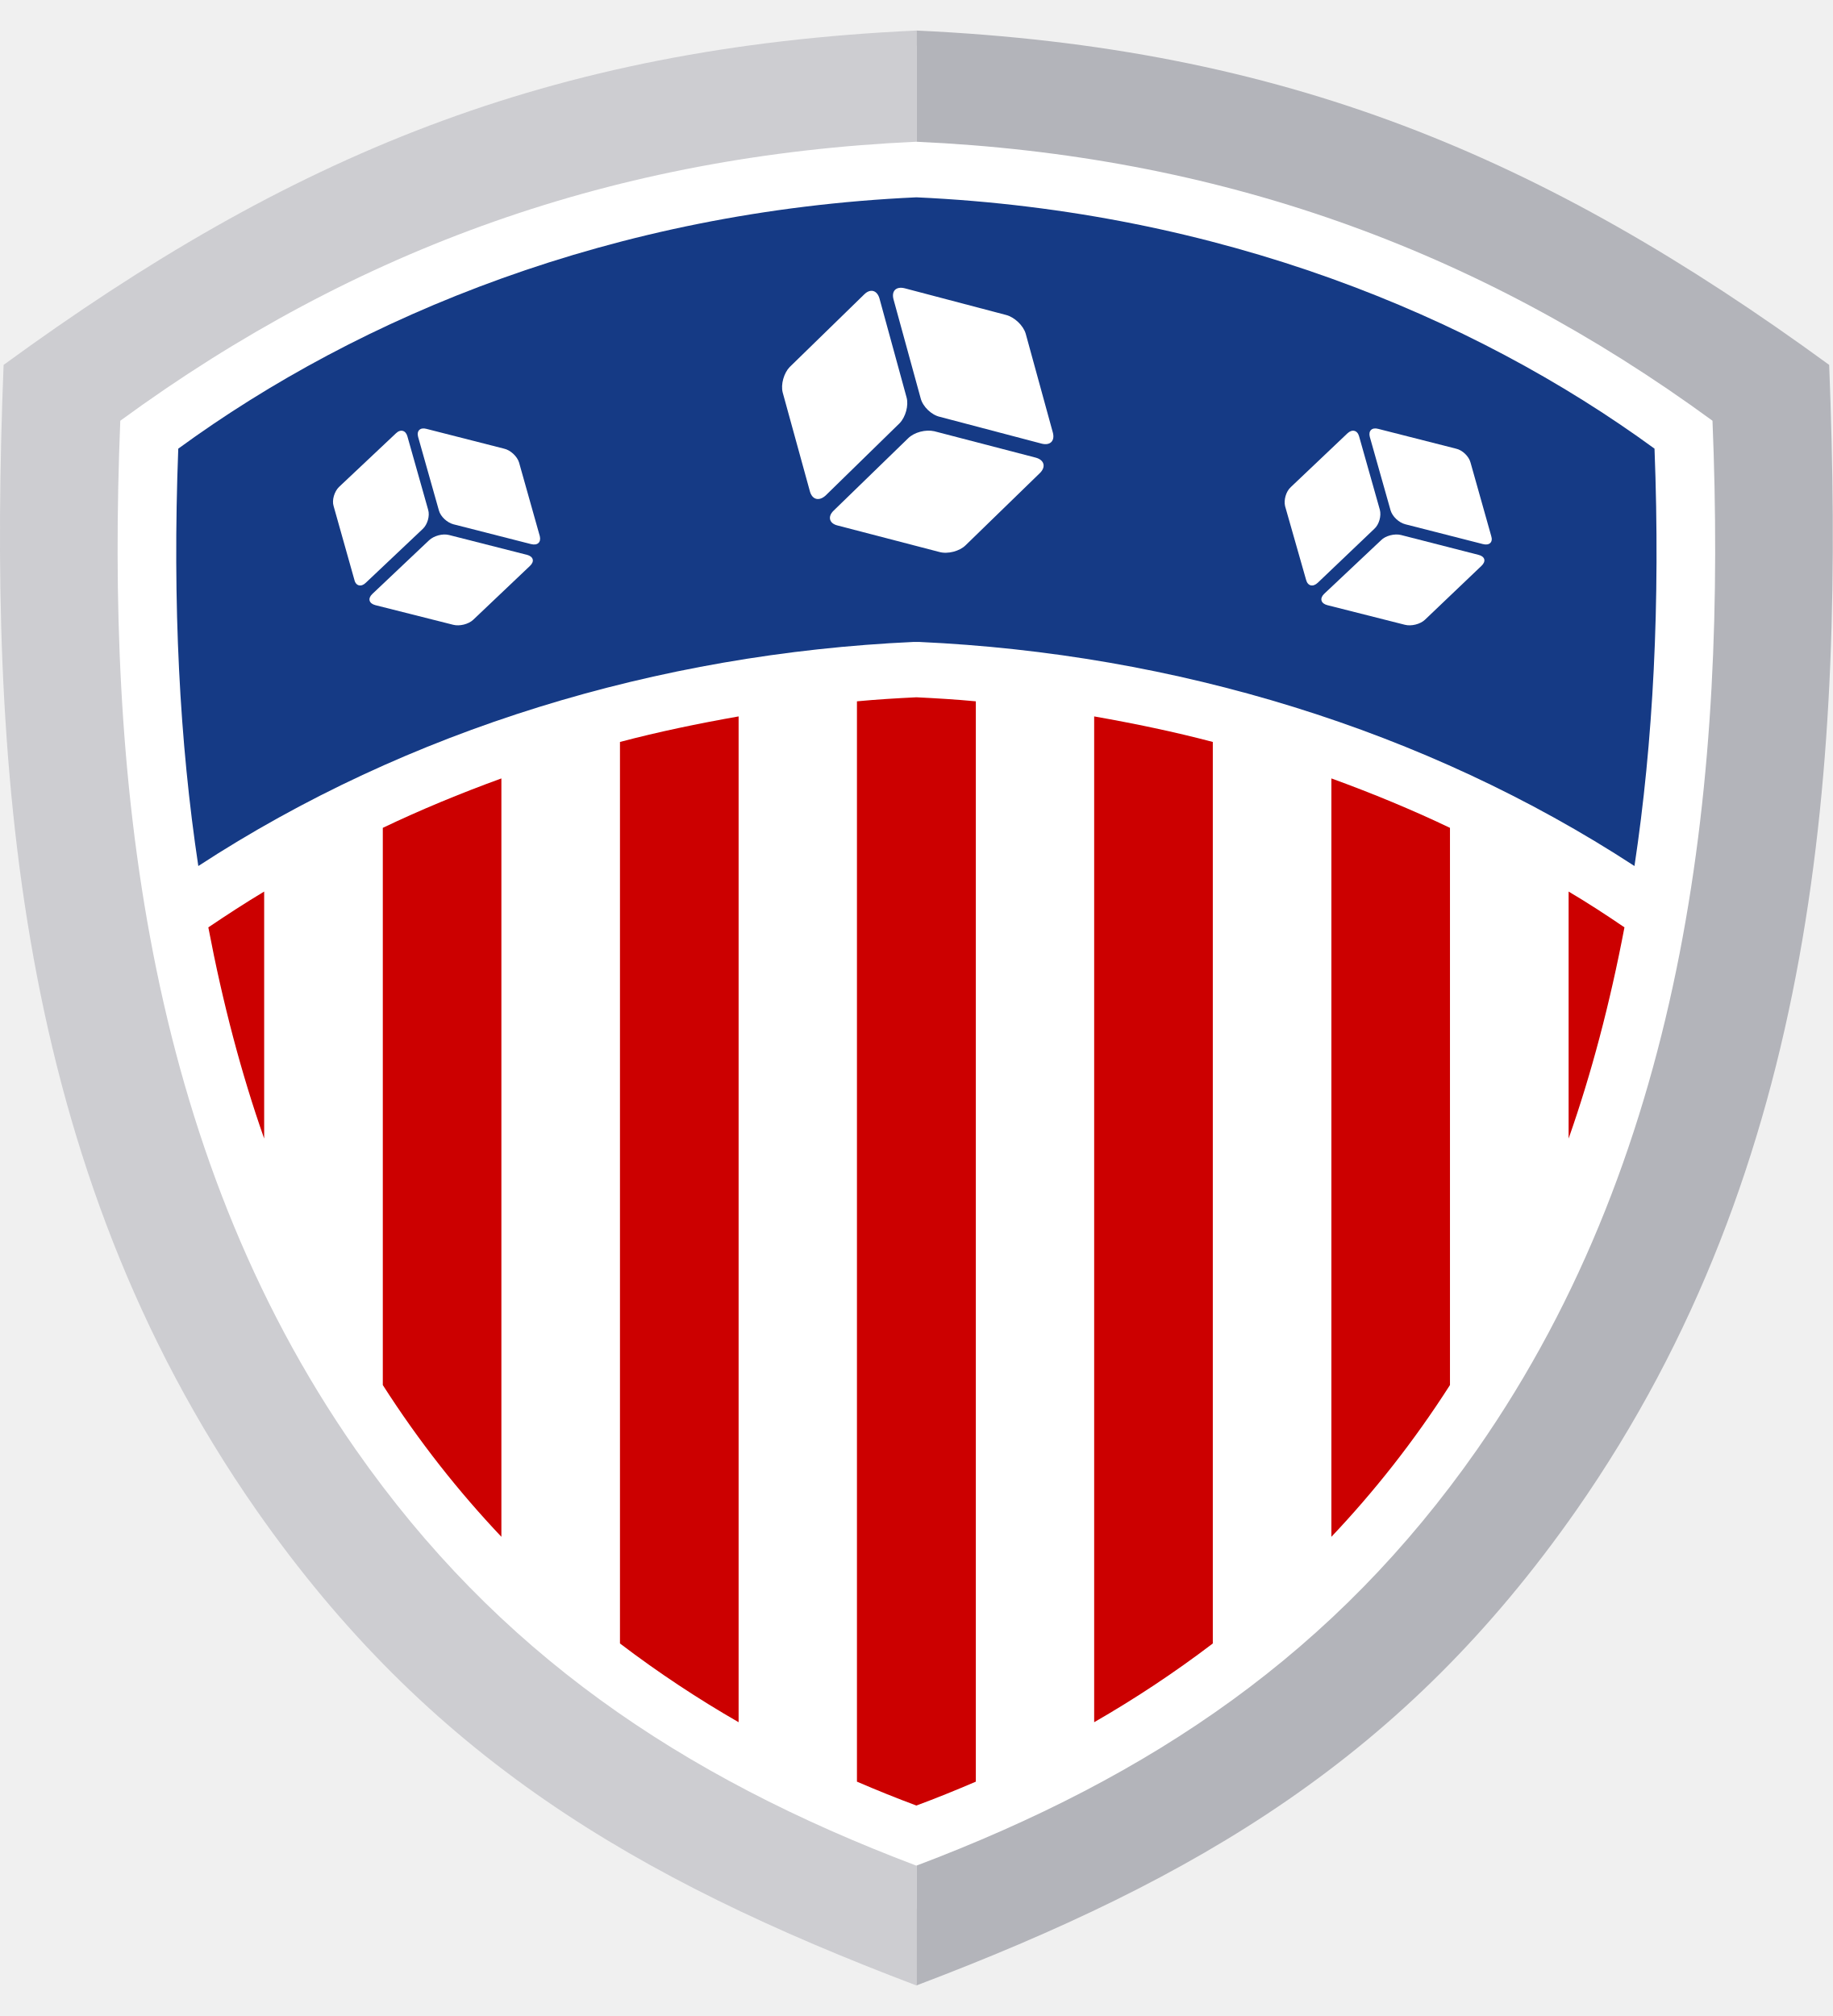
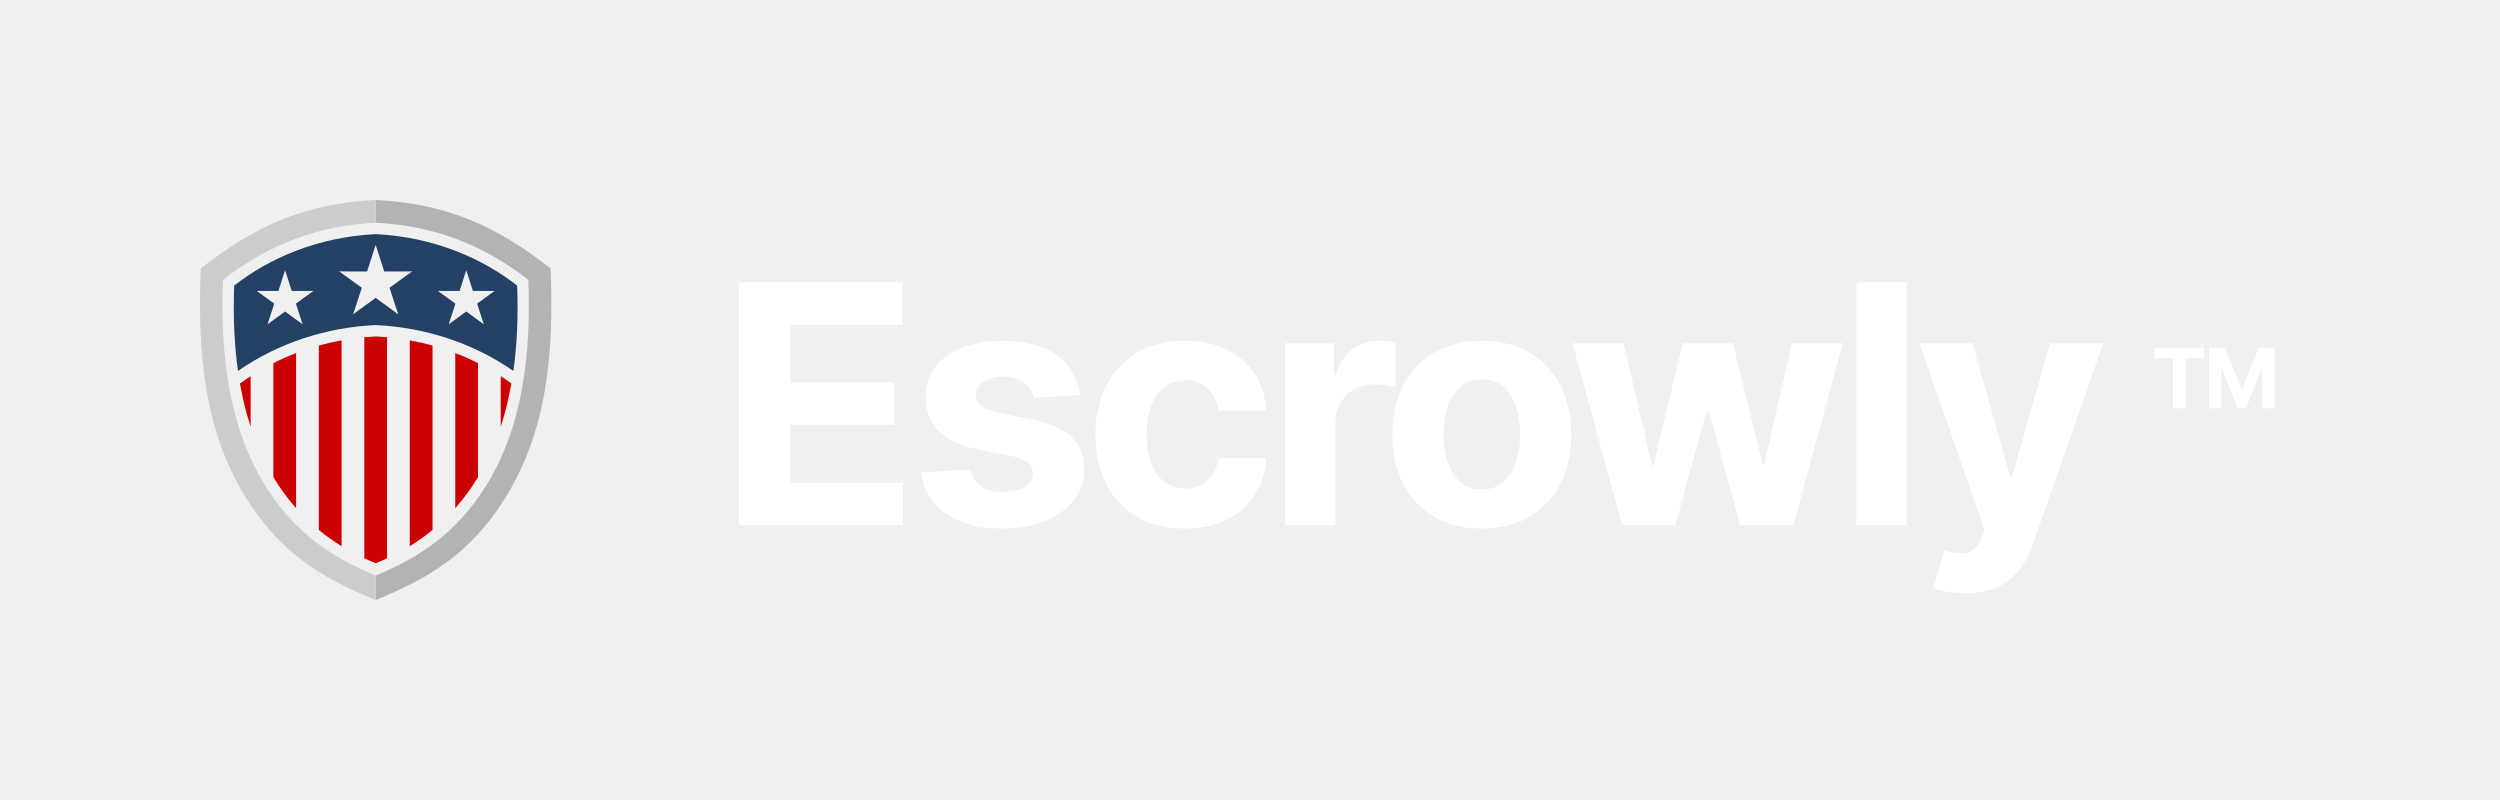
- <svg xmlns="http://www.w3.org/2000/svg" width="30px" height="33px" viewBox="0 0 30 32" version="1.1">
-   <g id="surface1">
-     <path style=" stroke:none;fill-rule:nonzero;fill:rgb(100%,100%,100%);fill-opacity:1;" d="M 15 0.25 C 10.418 0 4.078 3.574 1.48 5.395 C -1.766 20.508 9.141 28.594 15 30.742 C 28.184 26.73 29.805 12.172 28.969 5.395 C 26.223 3.785 19.582 0.504 15 0.25 Z M 15 0.25 " />
-     <path style=" stroke:none;fill-rule:evenodd;fill:rgb(8.235%,22.745%,52.157%);fill-opacity:1;" d="M 3.246 13.676 C 6.676 11.438 10.773 10.199 14.953 10.008 L 15.047 10.008 C 19.227 10.199 23.324 11.438 26.754 13.676 C 27.059 11.656 27.18 9.395 27.082 6.844 C 24.102 4.668 19.961 2.957 15 2.73 C 10.039 2.957 5.898 4.668 2.918 6.844 C 2.82 9.395 2.941 11.656 3.246 13.676 Z M 3.246 13.676 " />
-     <path style=" stroke:none;fill-rule:evenodd;fill:rgb(70.196%,70.588%,72.941%);fill-opacity:1;" d="M 15 32 C 19.637 30.242 22.988 28.246 25.801 24.223 C 29.754 18.559 30.199 12.023 29.941 5.473 C 25.258 2.055 21.035 0.277 15 0 L 15 1.82 C 19.918 2.043 24.16 3.555 28.031 6.387 C 28.266 12.168 27.641 18.266 24.176 23.23 C 21.863 26.539 18.875 28.574 15 30.039 Z M 15 32 " />
-     <path style=" stroke:none;fill-rule:evenodd;fill:rgb(80%,0%,0%);fill-opacity:1;" d="M 14.027 10.98 L 14.027 28.664 C 14.355 28.805 14.684 28.938 15 29.055 C 15.316 28.938 15.645 28.805 15.973 28.664 L 15.973 10.98 C 15.648 10.949 15.328 10.93 15 10.914 C 14.672 10.93 14.352 10.949 14.027 10.98 Z M 4.324 18.137 L 4.324 14.094 C 4.012 14.281 3.707 14.48 3.41 14.68 C 3.648 15.93 3.953 17.082 4.324 18.137 Z M 8.207 24.656 L 8.207 12.242 C 7.531 12.488 6.879 12.758 6.266 13.051 L 6.266 22.172 C 6.863 23.105 7.516 23.926 8.207 24.656 Z M 12.09 27.691 L 12.09 11.227 C 11.426 11.344 10.773 11.48 10.148 11.645 L 10.148 26.402 C 10.785 26.887 11.438 27.316 12.09 27.691 Z M 25.676 14.094 L 25.676 18.137 C 26.047 17.082 26.352 15.93 26.59 14.68 C 26.297 14.48 25.992 14.281 25.676 14.094 Z M 21.793 12.242 L 21.793 24.656 C 22.484 23.926 23.137 23.105 23.734 22.172 L 23.734 13.051 C 23.121 12.758 22.469 12.488 21.793 12.242 Z M 17.91 11.227 L 17.91 27.691 C 18.562 27.316 19.215 26.887 19.852 26.402 L 19.852 11.645 C 19.227 11.48 18.574 11.344 17.91 11.227 Z M 17.91 11.227 " />
-     <path style=" stroke:none;fill-rule:evenodd;fill:rgb(80.392%,80.392%,81.961%);fill-opacity:1;" d="M 15 32 C 10.363 30.242 7.012 28.246 4.199 24.223 C 0.246 18.559 -0.199 12.023 0.059 5.473 C 4.742 2.055 8.965 0.277 15 0 L 15 1.82 C 10.082 2.043 5.84 3.555 1.969 6.387 C 1.734 12.168 2.359 18.266 5.824 23.23 C 8.137 26.539 11.125 28.574 15 30.039 Z M 15 32 " />
-     <path style=" stroke:none;fill-rule:nonzero;fill:rgb(100%,100%,100%);fill-opacity:1;" d="M 16.469 4.656 C 16.605 4.691 16.75 4.828 16.789 4.961 L 17.234 6.582 C 17.27 6.719 17.188 6.797 17.051 6.762 L 15.387 6.324 C 15.246 6.293 15.105 6.156 15.07 6.02 L 14.625 4.398 C 14.59 4.262 14.668 4.184 14.809 4.219 Z M 16.469 4.656 " />
-     <path style=" stroke:none;fill-rule:nonzero;fill:rgb(100%,100%,100%);fill-opacity:1;" d="M 14.145 4.32 C 14.246 4.219 14.355 4.25 14.395 4.383 L 14.84 6.008 C 14.875 6.137 14.824 6.324 14.727 6.426 L 13.512 7.613 C 13.406 7.707 13.297 7.68 13.258 7.547 L 12.812 5.926 C 12.777 5.793 12.832 5.605 12.926 5.508 Z M 14.145 4.32 " />
-     <path style=" stroke:none;fill-rule:nonzero;fill:rgb(100%,100%,100%);fill-opacity:1;" d="M 14.863 6.676 C 14.965 6.574 15.152 6.527 15.293 6.559 L 16.957 6.992 C 17.094 7.031 17.121 7.141 17.027 7.238 L 15.805 8.426 C 15.707 8.523 15.512 8.574 15.375 8.535 L 13.711 8.102 C 13.574 8.07 13.543 7.957 13.645 7.859 Z M 14.863 6.676 " />
-     <path style=" stroke:none;fill-rule:nonzero;fill:rgb(100%,100%,100%);fill-opacity:1;" d="M 23.832 6.844 C 23.938 6.867 24.043 6.969 24.07 7.07 L 24.41 8.277 C 24.441 8.375 24.379 8.434 24.273 8.406 L 23.004 8.082 C 22.898 8.055 22.793 7.957 22.762 7.855 L 22.422 6.652 C 22.395 6.551 22.457 6.492 22.559 6.52 Z M 23.832 6.844 " />
-     <path style=" stroke:none;fill-rule:nonzero;fill:rgb(100%,100%,100%);fill-opacity:1;" d="M 22.055 6.594 C 22.133 6.52 22.219 6.543 22.246 6.641 L 22.586 7.844 C 22.613 7.945 22.574 8.086 22.496 8.156 L 21.57 9.039 C 21.492 9.113 21.406 9.094 21.379 8.992 L 21.035 7.785 C 21.012 7.688 21.047 7.547 21.129 7.473 Z M 22.055 6.594 " />
-     <path style=" stroke:none;fill-rule:nonzero;fill:rgb(100%,100%,100%);fill-opacity:1;" d="M 22.605 8.344 C 22.676 8.27 22.828 8.23 22.934 8.258 L 24.199 8.582 C 24.309 8.609 24.328 8.688 24.25 8.762 L 23.324 9.645 C 23.246 9.719 23.098 9.754 22.996 9.727 L 21.727 9.406 C 21.621 9.379 21.598 9.297 21.672 9.223 Z M 22.605 8.344 " />
-     <path style=" stroke:none;fill-rule:nonzero;fill:rgb(100%,100%,100%);fill-opacity:1;" d="M 8.25 6.844 C 8.355 6.867 8.465 6.969 8.496 7.07 L 8.836 8.277 C 8.859 8.375 8.801 8.434 8.691 8.406 L 7.422 8.082 C 7.32 8.055 7.211 7.957 7.184 7.855 L 6.844 6.652 C 6.816 6.551 6.879 6.492 6.98 6.52 Z M 8.25 6.844 " />
-     <path style=" stroke:none;fill-rule:nonzero;fill:rgb(100%,100%,100%);fill-opacity:1;" d="M 6.48 6.594 C 6.555 6.52 6.641 6.543 6.668 6.641 L 7.008 7.844 C 7.039 7.945 6.996 8.086 6.922 8.156 L 5.988 9.039 C 5.914 9.113 5.824 9.094 5.801 8.992 L 5.461 7.785 C 5.43 7.688 5.473 7.547 5.547 7.473 Z M 6.48 6.594 " />
-     <path style=" stroke:none;fill-rule:nonzero;fill:rgb(100%,100%,100%);fill-opacity:1;" d="M 7.023 8.344 C 7.102 8.27 7.246 8.23 7.352 8.258 L 8.625 8.582 C 8.73 8.609 8.754 8.688 8.676 8.762 L 7.746 9.645 C 7.668 9.719 7.52 9.754 7.418 9.727 L 6.145 9.406 C 6.039 9.379 6.016 9.297 6.094 9.223 Z M 7.023 8.344 " />
-   </g>
+ <svg xmlns="http://www.w3.org/2000/svg" width="150" height="48" viewBox="0 0 150 48" fill="none">
+   <path fill-rule="evenodd" clip-rule="evenodd" d="M14.279 22.256C16.692 20.579 19.569 19.649 22.507 19.505L22.54 19.503L22.573 19.505C25.511 19.649 28.389 20.579 30.802 22.256C31.015 20.744 31.101 19.045 31.029 17.133C28.936 15.5 26.027 14.219 22.54 14.048C19.053 14.219 16.144 15.5 14.052 17.133C13.979 19.045 14.066 20.744 14.279 22.256ZM17.105 16.216L16.704 17.457L15.399 17.455L16.456 18.219L16.051 19.459L17.105 18.69L18.159 19.459L17.753 18.219L18.81 17.455L17.506 17.457L17.105 16.216ZM27.975 16.216L28.376 17.457L29.681 17.455L28.624 18.219L29.029 19.459L27.975 18.69L26.921 19.459L27.327 18.219L26.27 17.455L27.575 17.457L27.975 16.216ZM22.54 14.694L23.055 16.288L24.729 16.285L23.372 17.266L23.893 18.858L22.54 17.871L21.187 18.858L21.708 17.266L20.351 16.285L22.026 16.288L22.54 14.694Z" fill="#244065" />
+   <path fill-rule="evenodd" clip-rule="evenodd" d="M22.541 36C25.8 34.684 28.156 33.185 30.13 30.168C32.908 25.921 33.224 21.017 33.038 16.105C29.751 13.54 26.781 12.208 22.541 12V13.366C25.998 13.532 28.978 14.668 31.699 16.79C31.863 21.125 31.423 25.699 28.988 29.421C27.364 31.904 25.264 33.429 22.541 34.529V36Z" fill="#B3B3B3" />
+   <path fill-rule="evenodd" clip-rule="evenodd" d="M21.859 20.234V33.498C22.089 33.605 22.316 33.703 22.541 33.794C22.765 33.703 22.993 33.605 23.223 33.498V20.234C22.998 20.214 22.771 20.198 22.541 20.186C22.311 20.198 22.084 20.214 21.859 20.234ZM15.038 25.603V22.569C14.818 22.712 14.604 22.859 14.398 23.009C14.564 23.949 14.78 24.811 15.038 25.603ZM17.766 30.491V21.183C17.292 21.365 16.837 21.567 16.402 21.786V28.63C16.822 29.329 17.282 29.945 17.766 30.491ZM20.495 32.768V20.421C20.027 20.506 19.572 20.611 19.13 20.733V31.8C19.579 32.167 20.036 32.487 20.495 32.768ZM30.044 22.569V25.603C30.302 24.811 30.518 23.949 30.683 23.009C30.477 22.859 30.264 22.712 30.044 22.569ZM27.315 21.183V30.491C27.8 29.945 28.259 29.329 28.679 28.63V21.786C28.245 21.567 27.79 21.365 27.315 21.183ZM24.587 20.421V32.768C25.045 32.487 25.503 32.166 25.951 31.8V20.733C25.51 20.611 25.055 20.506 24.587 20.421Z" fill="#CC0000" />
+   <path fill-rule="evenodd" clip-rule="evenodd" d="M22.541 36C19.282 34.684 16.926 33.185 14.952 30.168C12.173 25.921 11.857 21.017 12.043 16.105C15.331 13.54 18.301 12.208 22.541 12V13.366C19.084 13.532 16.103 14.668 13.382 16.79C13.218 21.125 13.658 25.699 16.093 29.421C17.717 31.904 19.818 33.429 22.541 34.529V36Z" fill="#CCCCCC" />
+   <path d="M44.345 31.5V16.954H54.146V19.49H47.42V22.956H53.642V25.491H47.42V28.965H54.175V31.5H44.345ZM64.811 23.702L62.041 23.872C61.994 23.635 61.892 23.422 61.736 23.233C61.58 23.039 61.374 22.885 61.118 22.771C60.867 22.653 60.566 22.594 60.216 22.594C59.747 22.594 59.352 22.693 59.03 22.892C58.708 23.086 58.547 23.347 58.547 23.673C58.547 23.934 58.651 24.154 58.859 24.334C59.068 24.514 59.425 24.658 59.932 24.767L61.906 25.165C62.967 25.383 63.758 25.733 64.279 26.216C64.799 26.699 65.06 27.333 65.06 28.119C65.06 28.834 64.849 29.462 64.428 30.001C64.011 30.541 63.438 30.963 62.709 31.266C61.984 31.564 61.149 31.713 60.202 31.713C58.758 31.713 57.607 31.412 56.75 30.811C55.898 30.205 55.398 29.381 55.252 28.34L58.227 28.183C58.317 28.624 58.535 28.96 58.881 29.192C59.227 29.419 59.669 29.533 60.209 29.533C60.739 29.533 61.165 29.431 61.487 29.227C61.814 29.019 61.98 28.751 61.984 28.425C61.98 28.15 61.864 27.925 61.636 27.75C61.409 27.57 61.059 27.433 60.585 27.338L58.696 26.962C57.631 26.749 56.838 26.379 56.317 25.854C55.801 25.328 55.543 24.658 55.543 23.844C55.543 23.143 55.732 22.539 56.111 22.033C56.495 21.526 57.032 21.135 57.723 20.861C58.419 20.586 59.234 20.449 60.166 20.449C61.544 20.449 62.629 20.74 63.419 21.322C64.215 21.905 64.679 22.698 64.811 23.702ZM71.094 31.713C69.977 31.713 69.015 31.476 68.21 31.003C67.41 30.525 66.795 29.862 66.364 29.014C65.938 28.167 65.725 27.191 65.725 26.088C65.725 24.971 65.94 23.991 66.371 23.148C66.807 22.3 67.424 21.64 68.225 21.166C69.025 20.688 69.977 20.449 71.08 20.449C72.031 20.449 72.865 20.622 73.58 20.967C74.295 21.313 74.861 21.798 75.277 22.423C75.694 23.048 75.924 23.782 75.966 24.625H73.111C73.031 24.081 72.817 23.642 72.472 23.311C72.131 22.975 71.683 22.807 71.129 22.807C70.661 22.807 70.251 22.935 69.901 23.19C69.555 23.441 69.285 23.808 69.091 24.291C68.897 24.774 68.8 25.359 68.8 26.046C68.8 26.741 68.895 27.333 69.084 27.821C69.278 28.309 69.55 28.68 69.901 28.936C70.251 29.192 70.661 29.32 71.129 29.32C71.475 29.32 71.785 29.249 72.06 29.107C72.339 28.965 72.569 28.759 72.749 28.489C72.933 28.214 73.054 27.885 73.111 27.501H75.966C75.919 28.335 75.692 29.069 75.284 29.703C74.882 30.333 74.326 30.825 73.615 31.18C72.905 31.535 72.065 31.713 71.094 31.713ZM77.103 31.5V20.591H80.037V22.494H80.15C80.349 21.817 80.683 21.306 81.152 20.96C81.62 20.61 82.16 20.435 82.771 20.435C82.922 20.435 83.086 20.444 83.261 20.463C83.436 20.482 83.59 20.508 83.723 20.541V23.226C83.581 23.183 83.384 23.145 83.133 23.112C82.882 23.079 82.653 23.062 82.444 23.062C81.999 23.062 81.601 23.16 81.251 23.354C80.905 23.543 80.631 23.808 80.427 24.149C80.228 24.49 80.129 24.883 80.129 25.328V31.5H77.103ZM88.908 31.713C87.805 31.713 86.851 31.479 86.046 31.01C85.246 30.537 84.628 29.878 84.192 29.035C83.757 28.188 83.539 27.206 83.539 26.088C83.539 24.961 83.757 23.976 84.192 23.134C84.628 22.286 85.246 21.628 86.046 21.159C86.851 20.686 87.805 20.449 88.908 20.449C90.011 20.449 90.963 20.686 91.763 21.159C92.568 21.628 93.188 22.286 93.624 23.134C94.06 23.976 94.277 24.961 94.277 26.088C94.277 27.206 94.06 28.188 93.624 29.035C93.188 29.878 92.568 30.537 91.763 31.01C90.963 31.479 90.011 31.713 88.908 31.713ZM88.922 29.369C89.424 29.369 89.843 29.227 90.179 28.943C90.516 28.654 90.769 28.261 90.939 27.764C91.115 27.267 91.202 26.701 91.202 26.067C91.202 25.432 91.115 24.866 90.939 24.369C90.769 23.872 90.516 23.479 90.179 23.19C89.843 22.901 89.424 22.757 88.922 22.757C88.416 22.757 87.99 22.901 87.644 23.19C87.303 23.479 87.045 23.872 86.87 24.369C86.699 24.866 86.614 25.432 86.614 26.067C86.614 26.701 86.699 27.267 86.87 27.764C87.045 28.261 87.303 28.654 87.644 28.943C87.99 29.227 88.416 29.369 88.922 29.369ZM97.323 31.5L94.355 20.591H97.416L99.106 27.921H99.205L100.967 20.591H103.971L105.761 27.878H105.853L107.515 20.591H110.569L107.607 31.5H104.404L102.529 24.639H102.394L100.519 31.5H97.323ZM114.409 16.954V31.5H111.383V16.954H114.409ZM117.9 35.591C117.517 35.591 117.157 35.56 116.821 35.499C116.489 35.442 116.214 35.368 115.997 35.278L116.678 33.02C117.034 33.129 117.353 33.188 117.637 33.197C117.926 33.207 118.175 33.141 118.383 32.999C118.596 32.856 118.769 32.615 118.902 32.274L119.079 31.812L115.166 20.591H118.348L120.606 28.602H120.72L123 20.591H126.203L121.963 32.679C121.759 33.266 121.482 33.778 121.132 34.213C120.786 34.653 120.348 34.992 119.818 35.229C119.287 35.47 118.648 35.591 117.9 35.591Z" fill="white" />
+   <path d="M129.259 21.497V20.864H132.245V21.497H131.132V24.5H130.372V21.497H129.259ZM132.537 20.864H133.485L134.487 23.307H134.529L135.531 20.864H136.479V24.5H135.733V22.133H135.703L134.762 24.482H134.254L133.313 22.124H133.283V24.5H132.537V20.864Z" fill="white" />
</svg>
